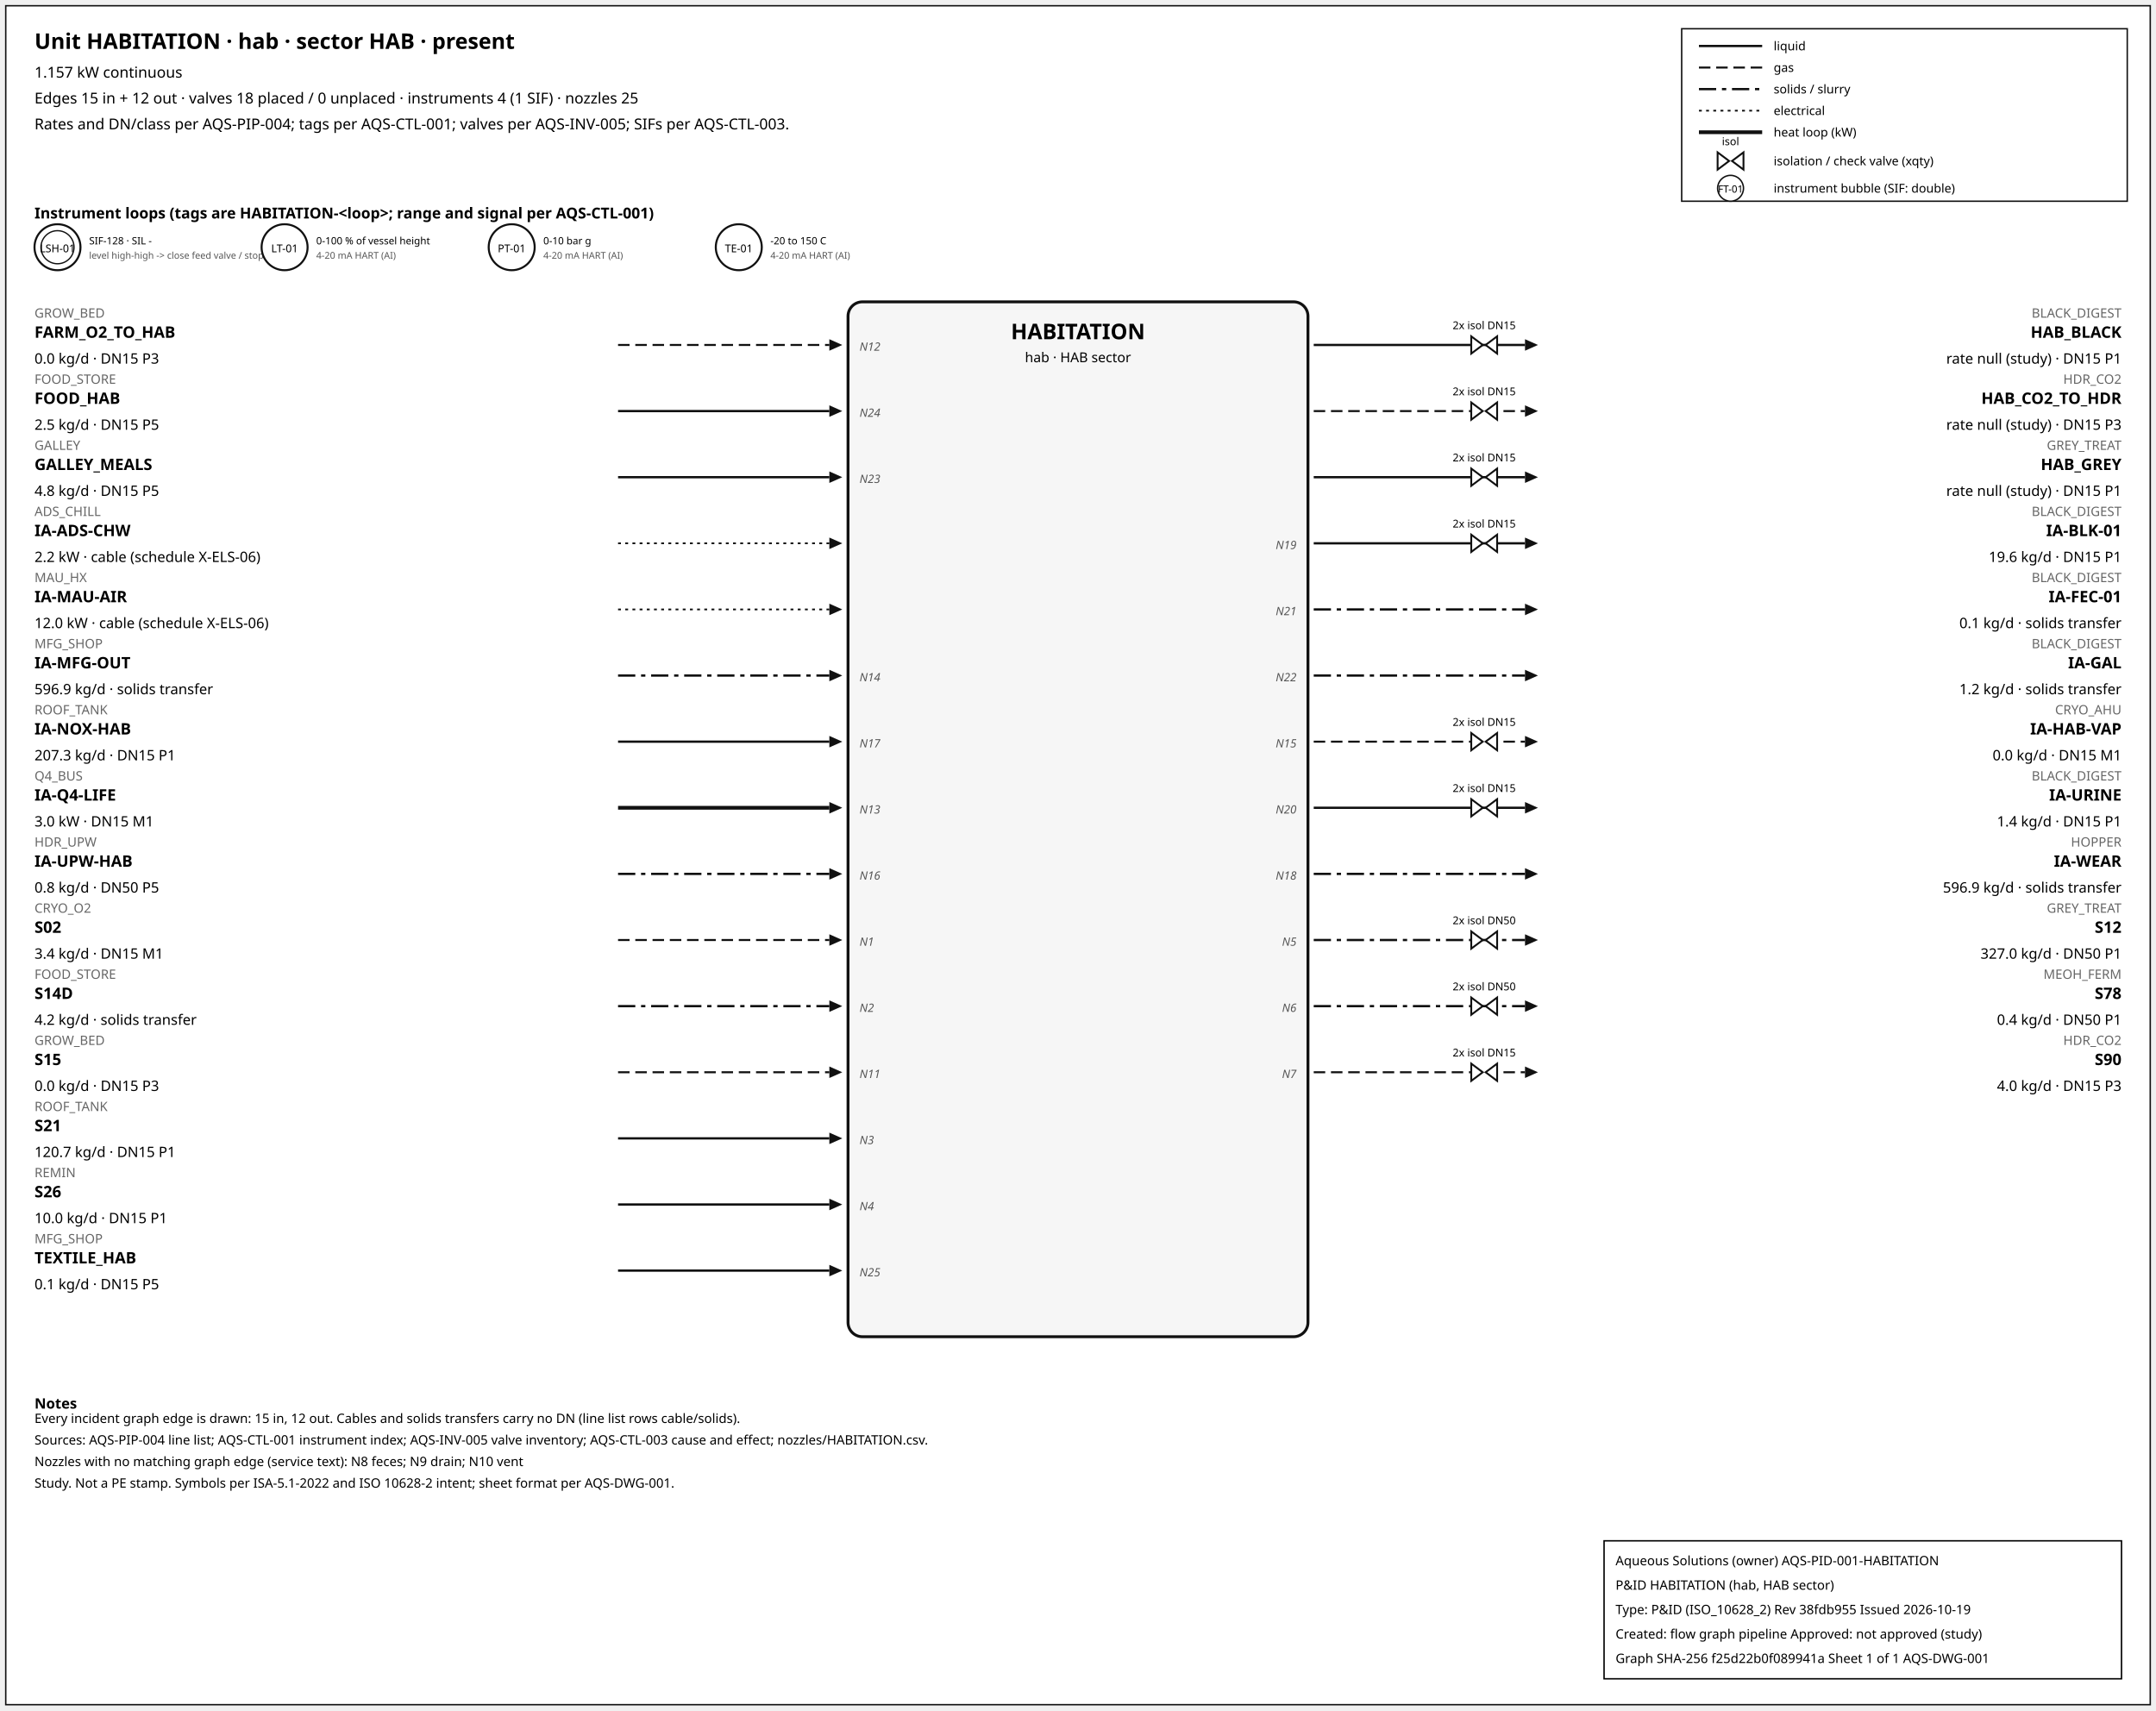
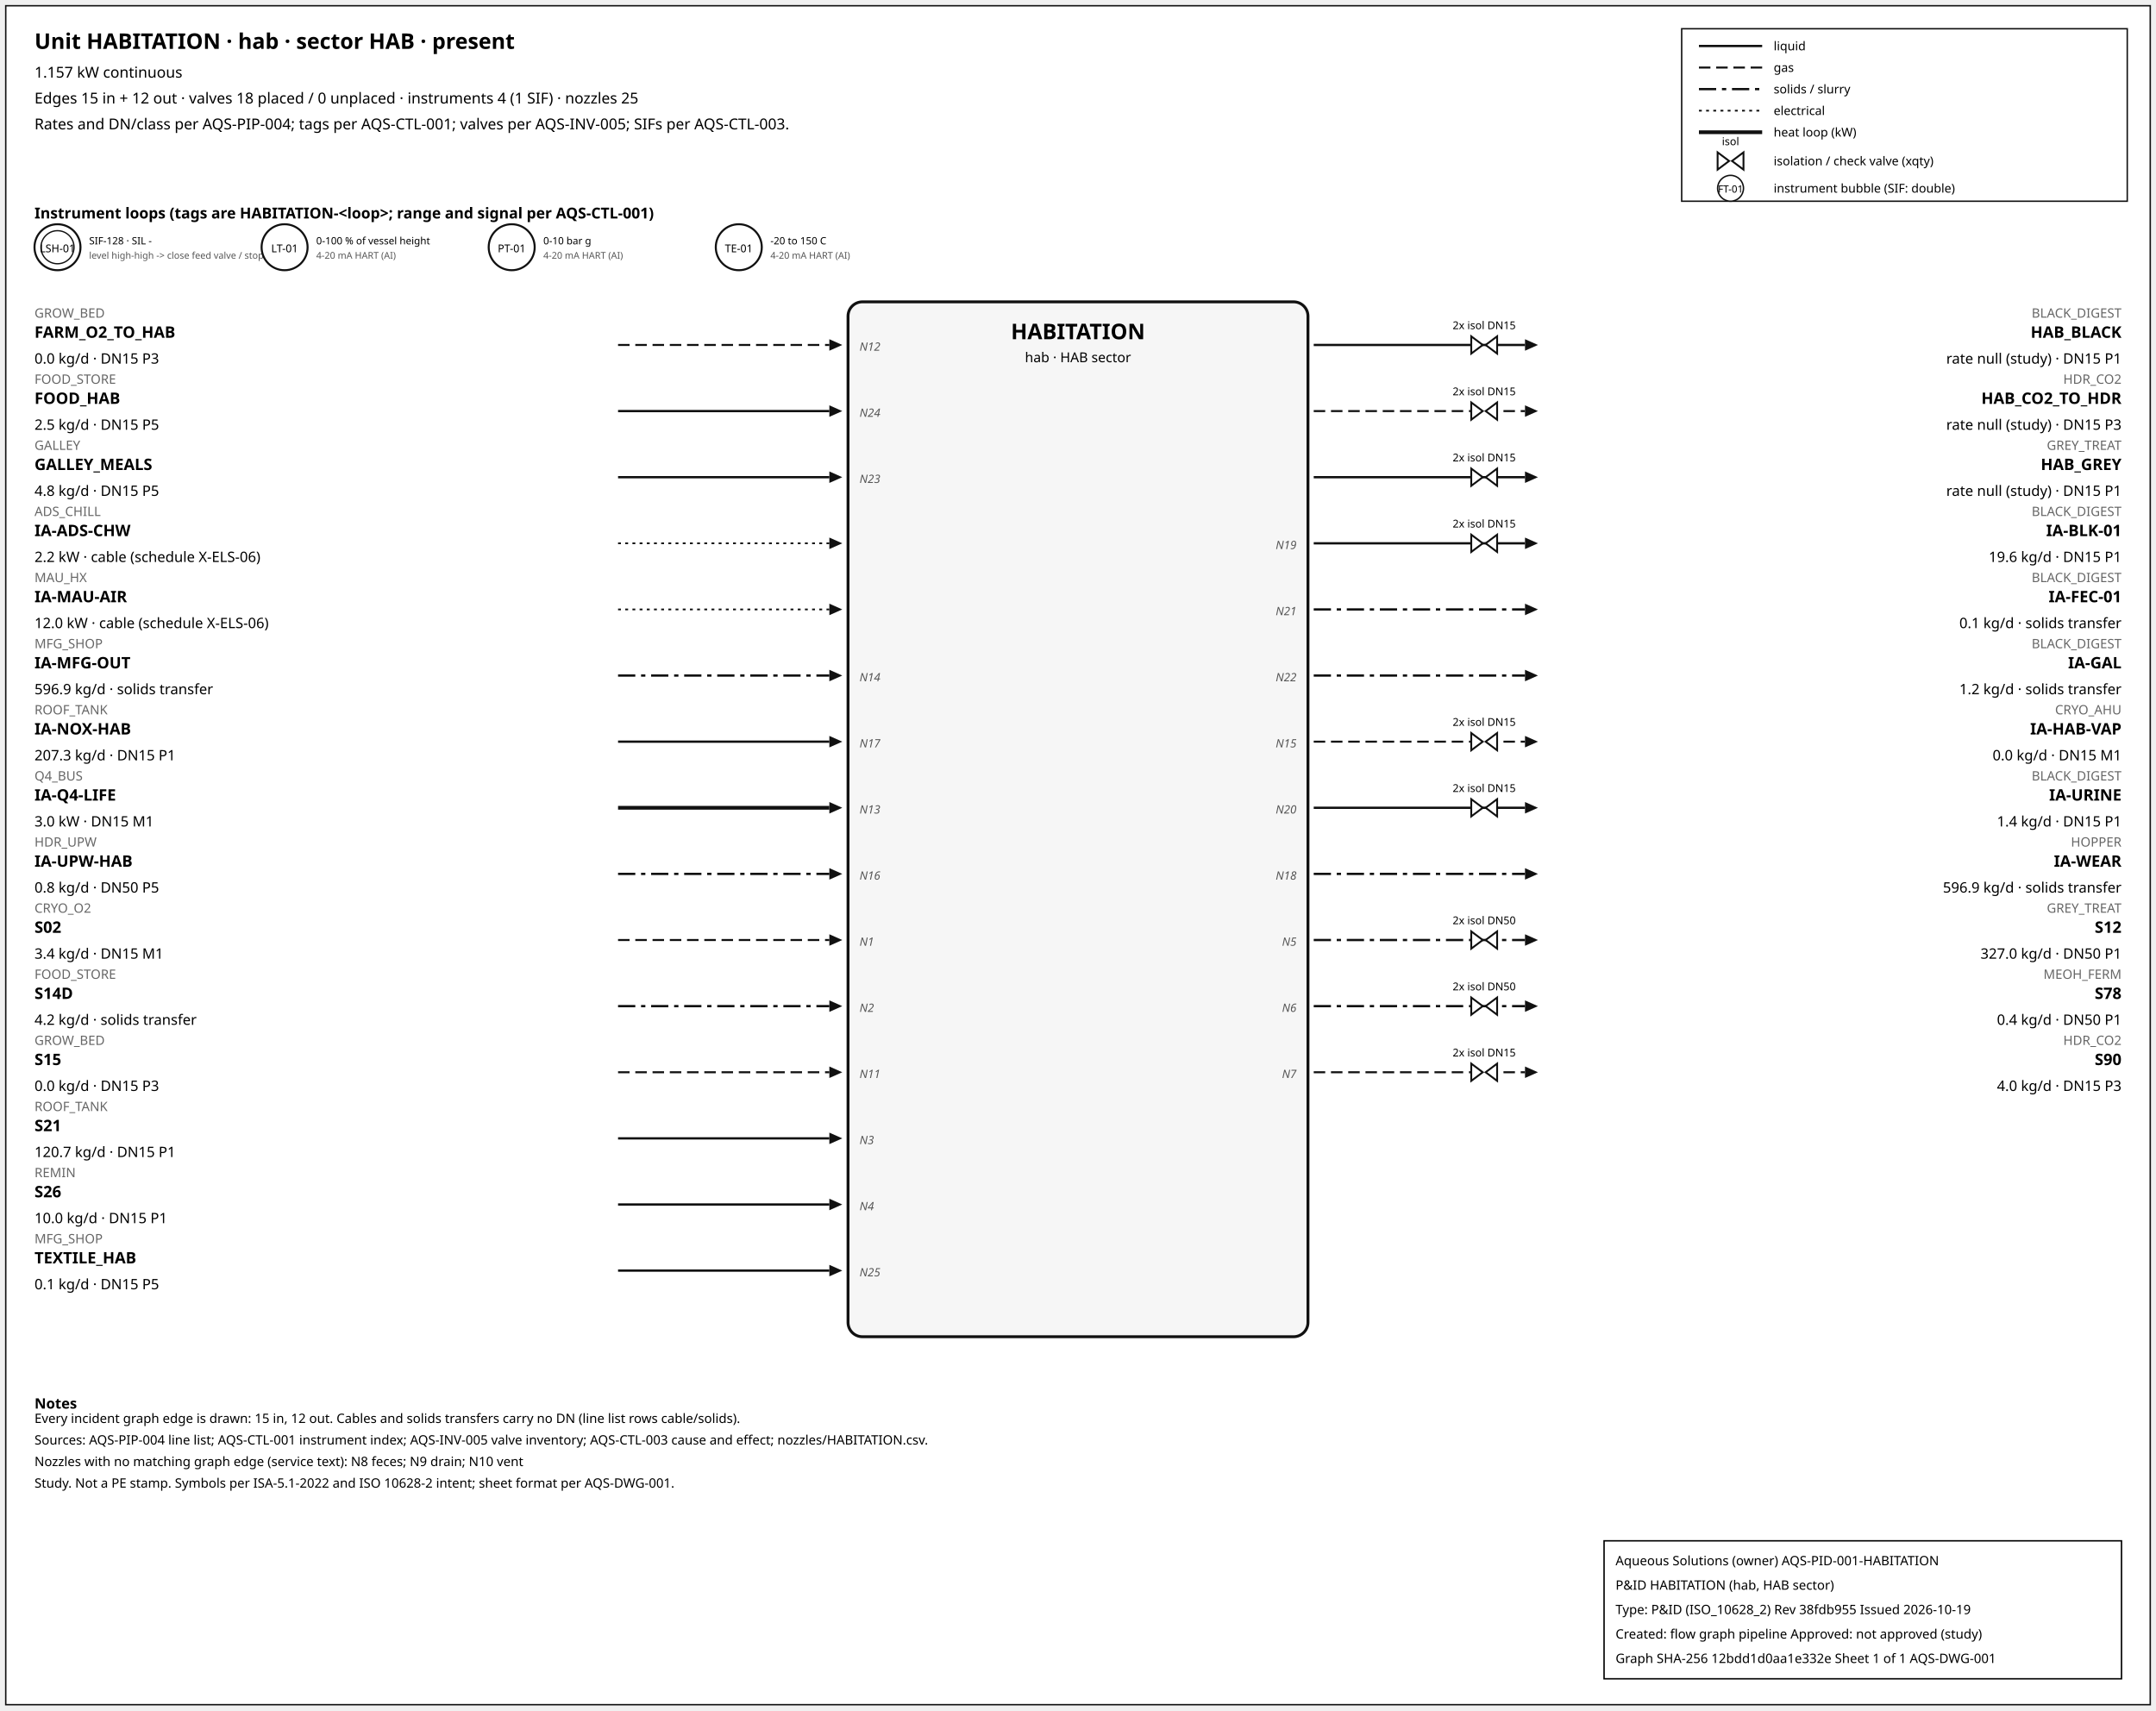
<svg xmlns="http://www.w3.org/2000/svg" width="1500" height="1190" font-family="sans-serif">
  <rect x="4" y="4" width="1492" height="1182" fill="white" stroke="#111" />
  <text x="24" y="34" font-size="15" font-weight="600">Unit HABITATION · hab · sector HAB · present</text>
  <text x="24" y="54" font-size="10.5">1.157 kW continuous</text>
  <text x="24" y="72" font-size="10.5">Edges 15 in + 12 out · valves 18 placed / 0 unplaced · instruments 4 (1 SIF) · nozzles 25</text>
  <text x="24" y="90" font-size="10.5">Rates and DN/class per AQS-PIP-004; tags per AQS-CTL-001; valves per AQS-INV-005; SIFs per AQS-CTL-003.</text>
  <rect x="1170" y="20" width="310" height="120" fill="white" stroke="#111" />
  <line x1="1182" y1="32" x2="1226" y2="32" stroke="#111" stroke-width="1.6" />
  <text x="1234" y="35" font-size="8.5">liquid</text>
  <line x1="1182" y1="47" x2="1226" y2="47" stroke="#111" stroke-width="1.4" stroke-dasharray="8,4" />
  <text x="1234" y="50" font-size="8.5">gas</text>
  <line x1="1182" y1="62" x2="1226" y2="62" stroke="#111" stroke-width="1.6" stroke-dasharray="12,4,3,4" />
  <text x="1234" y="65" font-size="8.5">solids / slurry</text>
  <line x1="1182" y1="77" x2="1226" y2="77" stroke="#111" stroke-width="1.2" stroke-dasharray="2,3" />
  <text x="1234" y="80" font-size="8.5">electrical</text>
  <line x1="1182" y1="92" x2="1226" y2="92" stroke="#111" stroke-width="2.6" />
  <text x="1234" y="95" font-size="8.5">heat loop (kW)</text>
  <path d="M 1195.0,106 L 1203.0,112 L 1195.0,118 Z M 1213.0,106 L 1205.0,112 L 1213.0,118 Z" fill="white" stroke="#111" stroke-width="1.3" />
  <text x="1204.0" y="101.0" font-size="7.5" text-anchor="middle">isol</text>
  <text x="1234" y="115" font-size="8.5">isolation / check valve (xqty)</text>
  <circle cx="1204" cy="131" r="9" fill="white" stroke="#111" />
  <text x="1204" y="134" font-size="7" text-anchor="middle">FT-01</text>
  <text x="1234" y="134" font-size="8.5">instrument bubble (SIF: double)</text>
  <text x="24" y="152" font-size="10.5" font-weight="600">Instrument loops (tags are HABITATION-&lt;loop&gt;; range and signal per AQS-CTL-001)</text>
  <circle cx="40" cy="172" r="16" fill="white" stroke="#111" stroke-width="1.4" />
  <circle cx="40" cy="172" r="11.5" fill="none" stroke="#111" stroke-width="0.9" />
  <text x="40" y="175.5" font-size="7.5" text-anchor="middle">LSH-01</text>
  <text x="62" y="170" font-size="7">SIF-128 · SIL -</text>
  <text x="62" y="180" font-size="6.5" fill="#555">level high-high -&gt; close feed valve / stop f</text>
  <circle cx="198" cy="172" r="16" fill="white" stroke="#111" stroke-width="1.4" />
  <text x="198" y="175.5" font-size="7.5" text-anchor="middle">LT-01</text>
  <text x="220" y="170" font-size="7">0-100 % of vessel height</text>
  <text x="220" y="180" font-size="6.5" fill="#555">4-20 mA HART (AI)</text>
  <circle cx="356" cy="172" r="16" fill="white" stroke="#111" stroke-width="1.4" />
  <text x="356" y="175.5" font-size="7.5" text-anchor="middle">PT-01</text>
  <text x="378" y="170" font-size="7">0-10 bar g</text>
  <text x="378" y="180" font-size="6.5" fill="#555">4-20 mA HART (AI)</text>
  <circle cx="514" cy="172" r="16" fill="white" stroke="#111" stroke-width="1.4" />
  <text x="514" y="175.5" font-size="7.5" text-anchor="middle">TE-01</text>
  <text x="536" y="170" font-size="7">-20 to 150 C</text>
  <text x="536" y="180" font-size="6.5" fill="#555">4-20 mA HART (AI)</text>
  <rect x="590" y="210" width="320" height="720" rx="10" fill="#f6f6f6" stroke="#111" stroke-width="2" />
  <text x="750.0" y="236" font-size="15" font-weight="700" text-anchor="middle">HABITATION</text>
  <text x="750.0" y="252" font-size="9.5" text-anchor="middle">hab · HAB sector</text>
  <line x1="430" y1="240" x2="577" y2="240" stroke="#111" stroke-width="1.4" stroke-dasharray="8,4" class="edge-in" />
  <polygon points="586,240 577,236 577,244" fill="#111" />
  <text x="24" y="221" font-size="9" fill="#666" text-anchor="start">GROW_BED</text>
  <text x="24" y="235" font-size="11" font-weight="600" text-anchor="start">FARM_O2_TO_HAB</text>
  <text x="24" y="253" font-size="10" text-anchor="start">0.0 kg/d · DN15 P3</text>
  <text x="598" y="244" font-size="8" font-style="italic" fill="#555" text-anchor="start">N12</text>
  <line x1="430" y1="286" x2="577" y2="286" stroke="#111" stroke-width="1.6" class="edge-in" />
  <polygon points="586,286 577,282 577,290" fill="#111" />
  <text x="24" y="267" font-size="9" fill="#666" text-anchor="start">FOOD_STORE</text>
  <text x="24" y="281" font-size="11" font-weight="600" text-anchor="start">FOOD_HAB</text>
  <text x="24" y="299" font-size="10" text-anchor="start">2.5 kg/d · DN15 P5</text>
  <text x="598" y="290" font-size="8" font-style="italic" fill="#555" text-anchor="start">N24</text>
  <line x1="430" y1="332" x2="577" y2="332" stroke="#111" stroke-width="1.6" class="edge-in" />
  <polygon points="586,332 577,328 577,336" fill="#111" />
  <text x="24" y="313" font-size="9" fill="#666" text-anchor="start">GALLEY</text>
  <text x="24" y="327" font-size="11" font-weight="600" text-anchor="start">GALLEY_MEALS</text>
  <text x="24" y="345" font-size="10" text-anchor="start">4.8 kg/d · DN15 P5</text>
  <text x="598" y="336" font-size="8" font-style="italic" fill="#555" text-anchor="start">N23</text>
  <line x1="430" y1="378" x2="577" y2="378" stroke="#111" stroke-width="1.2" stroke-dasharray="2,3" class="edge-in" />
  <polygon points="586,378 577,374 577,382" fill="#111" />
  <text x="24" y="359" font-size="9" fill="#666" text-anchor="start">ADS_CHILL</text>
  <text x="24" y="373" font-size="11" font-weight="600" text-anchor="start">IA-ADS-CHW</text>
  <text x="24" y="391" font-size="10" text-anchor="start">2.2 kW · cable (schedule X-ELS-06)</text>
  <line x1="430" y1="424" x2="577" y2="424" stroke="#111" stroke-width="1.2" stroke-dasharray="2,3" class="edge-in" />
  <polygon points="586,424 577,420 577,428" fill="#111" />
  <text x="24" y="405" font-size="9" fill="#666" text-anchor="start">MAU_HX</text>
  <text x="24" y="419" font-size="11" font-weight="600" text-anchor="start">IA-MAU-AIR</text>
  <text x="24" y="437" font-size="10" text-anchor="start">12.0 kW · cable (schedule X-ELS-06)</text>
  <line x1="430" y1="470" x2="577" y2="470" stroke="#111" stroke-width="1.6" stroke-dasharray="12,4,3,4" class="edge-in" />
  <polygon points="586,470 577,466 577,474" fill="#111" />
  <text x="24" y="451" font-size="9" fill="#666" text-anchor="start">MFG_SHOP</text>
  <text x="24" y="465" font-size="11" font-weight="600" text-anchor="start">IA-MFG-OUT</text>
  <text x="24" y="483" font-size="10" text-anchor="start">596.9 kg/d · solids transfer</text>
  <text x="598" y="474" font-size="8" font-style="italic" fill="#555" text-anchor="start">N14</text>
  <line x1="430" y1="516" x2="577" y2="516" stroke="#111" stroke-width="1.6" class="edge-in" />
  <polygon points="586,516 577,512 577,520" fill="#111" />
  <text x="24" y="497" font-size="9" fill="#666" text-anchor="start">ROOF_TANK</text>
  <text x="24" y="511" font-size="11" font-weight="600" text-anchor="start">IA-NOX-HAB</text>
  <text x="24" y="529" font-size="10" text-anchor="start">207.3 kg/d · DN15 P1</text>
  <text x="598" y="520" font-size="8" font-style="italic" fill="#555" text-anchor="start">N17</text>
  <line x1="430" y1="562" x2="577" y2="562" stroke="#111" stroke-width="2.6" class="edge-in" />
  <polygon points="586,562 577,558 577,566" fill="#111" />
  <text x="24" y="543" font-size="9" fill="#666" text-anchor="start">Q4_BUS</text>
  <text x="24" y="557" font-size="11" font-weight="600" text-anchor="start">IA-Q4-LIFE</text>
  <text x="24" y="575" font-size="10" text-anchor="start">3.0 kW · DN15 M1</text>
  <text x="598" y="566" font-size="8" font-style="italic" fill="#555" text-anchor="start">N13</text>
  <line x1="430" y1="608" x2="577" y2="608" stroke="#111" stroke-width="1.6" stroke-dasharray="12,4,3,4" class="edge-in" />
  <polygon points="586,608 577,604 577,612" fill="#111" />
  <text x="24" y="589" font-size="9" fill="#666" text-anchor="start">HDR_UPW</text>
  <text x="24" y="603" font-size="11" font-weight="600" text-anchor="start">IA-UPW-HAB</text>
  <text x="24" y="621" font-size="10" text-anchor="start">0.8 kg/d · DN50 P5</text>
  <text x="598" y="612" font-size="8" font-style="italic" fill="#555" text-anchor="start">N16</text>
  <line x1="430" y1="654" x2="577" y2="654" stroke="#111" stroke-width="1.4" stroke-dasharray="8,4" class="edge-in" />
  <polygon points="586,654 577,650 577,658" fill="#111" />
  <text x="24" y="635" font-size="9" fill="#666" text-anchor="start">CRYO_O2</text>
  <text x="24" y="649" font-size="11" font-weight="600" text-anchor="start">S02</text>
  <text x="24" y="667" font-size="10" text-anchor="start">3.4 kg/d · DN15 M1</text>
  <text x="598" y="658" font-size="8" font-style="italic" fill="#555" text-anchor="start">N1</text>
  <line x1="430" y1="700" x2="577" y2="700" stroke="#111" stroke-width="1.6" stroke-dasharray="12,4,3,4" class="edge-in" />
  <polygon points="586,700 577,696 577,704" fill="#111" />
  <text x="24" y="681" font-size="9" fill="#666" text-anchor="start">FOOD_STORE</text>
  <text x="24" y="695" font-size="11" font-weight="600" text-anchor="start">S14D</text>
  <text x="24" y="713" font-size="10" text-anchor="start">4.2 kg/d · solids transfer</text>
  <text x="598" y="704" font-size="8" font-style="italic" fill="#555" text-anchor="start">N2</text>
  <line x1="430" y1="746" x2="577" y2="746" stroke="#111" stroke-width="1.4" stroke-dasharray="8,4" class="edge-in" />
  <polygon points="586,746 577,742 577,750" fill="#111" />
  <text x="24" y="727" font-size="9" fill="#666" text-anchor="start">GROW_BED</text>
  <text x="24" y="741" font-size="11" font-weight="600" text-anchor="start">S15</text>
  <text x="24" y="759" font-size="10" text-anchor="start">0.0 kg/d · DN15 P3</text>
  <text x="598" y="750" font-size="8" font-style="italic" fill="#555" text-anchor="start">N11</text>
  <line x1="430" y1="792" x2="577" y2="792" stroke="#111" stroke-width="1.6" class="edge-in" />
  <polygon points="586,792 577,788 577,796" fill="#111" />
  <text x="24" y="773" font-size="9" fill="#666" text-anchor="start">ROOF_TANK</text>
  <text x="24" y="787" font-size="11" font-weight="600" text-anchor="start">S21</text>
  <text x="24" y="805" font-size="10" text-anchor="start">120.7 kg/d · DN15 P1</text>
  <text x="598" y="796" font-size="8" font-style="italic" fill="#555" text-anchor="start">N3</text>
  <line x1="430" y1="838" x2="577" y2="838" stroke="#111" stroke-width="1.6" class="edge-in" />
  <polygon points="586,838 577,834 577,842" fill="#111" />
  <text x="24" y="819" font-size="9" fill="#666" text-anchor="start">REMIN</text>
  <text x="24" y="833" font-size="11" font-weight="600" text-anchor="start">S26</text>
  <text x="24" y="851" font-size="10" text-anchor="start">10.0 kg/d · DN15 P1</text>
  <text x="598" y="842" font-size="8" font-style="italic" fill="#555" text-anchor="start">N4</text>
  <line x1="430" y1="884" x2="577" y2="884" stroke="#111" stroke-width="1.6" class="edge-in" />
  <polygon points="586,884 577,880 577,888" fill="#111" />
  <text x="24" y="865" font-size="9" fill="#666" text-anchor="start">MFG_SHOP</text>
  <text x="24" y="879" font-size="11" font-weight="600" text-anchor="start">TEXTILE_HAB</text>
  <text x="24" y="897" font-size="10" text-anchor="start">0.1 kg/d · DN15 P5</text>
  <text x="598" y="888" font-size="8" font-style="italic" fill="#555" text-anchor="start">N25</text>
  <line x1="914" y1="240" x2="1061" y2="240" stroke="#111" stroke-width="1.6" class="edge-out" />
  <polygon points="1070,240 1061,236 1061,244" fill="#111" />
  <text x="1476" y="221" font-size="9" fill="#666" text-anchor="end">BLACK_DIGEST</text>
  <text x="1476" y="235" font-size="11" font-weight="600" text-anchor="end">HAB_BLACK</text>
  <text x="1476" y="253" font-size="10" text-anchor="end">rate null (study) · DN15 P1</text>
  <path d="M 1023.6,234 L 1031.6,240 L 1023.6,246 Z M 1041.6,234 L 1033.6,240 L 1041.6,246 Z" fill="white" stroke="#111" stroke-width="1.3" />
  <text x="1032.6" y="229.0" font-size="7.5" text-anchor="middle">2x isol DN15</text>
  <line x1="914" y1="286" x2="1061" y2="286" stroke="#111" stroke-width="1.4" stroke-dasharray="8,4" class="edge-out" />
  <polygon points="1070,286 1061,282 1061,290" fill="#111" />
  <text x="1476" y="267" font-size="9" fill="#666" text-anchor="end">HDR_CO2</text>
  <text x="1476" y="281" font-size="11" font-weight="600" text-anchor="end">HAB_CO2_TO_HDR</text>
  <text x="1476" y="299" font-size="10" text-anchor="end">rate null (study) · DN15 P3</text>
  <path d="M 1023.6,280 L 1031.6,286 L 1023.6,292 Z M 1041.6,280 L 1033.6,286 L 1041.6,292 Z" fill="white" stroke="#111" stroke-width="1.3" />
  <text x="1032.6" y="275.0" font-size="7.5" text-anchor="middle">2x isol DN15</text>
  <line x1="914" y1="332" x2="1061" y2="332" stroke="#111" stroke-width="1.6" class="edge-out" />
  <polygon points="1070,332 1061,328 1061,336" fill="#111" />
  <text x="1476" y="313" font-size="9" fill="#666" text-anchor="end">GREY_TREAT</text>
  <text x="1476" y="327" font-size="11" font-weight="600" text-anchor="end">HAB_GREY</text>
  <text x="1476" y="345" font-size="10" text-anchor="end">rate null (study) · DN15 P1</text>
  <path d="M 1023.6,326 L 1031.6,332 L 1023.6,338 Z M 1041.6,326 L 1033.6,332 L 1041.6,338 Z" fill="white" stroke="#111" stroke-width="1.3" />
  <text x="1032.6" y="321.0" font-size="7.5" text-anchor="middle">2x isol DN15</text>
  <line x1="914" y1="378" x2="1061" y2="378" stroke="#111" stroke-width="1.6" class="edge-out" />
  <polygon points="1070,378 1061,374 1061,382" fill="#111" />
  <text x="1476" y="359" font-size="9" fill="#666" text-anchor="end">BLACK_DIGEST</text>
  <text x="1476" y="373" font-size="11" font-weight="600" text-anchor="end">IA-BLK-01</text>
  <text x="1476" y="391" font-size="10" text-anchor="end">19.6 kg/d · DN15 P1</text>
  <text x="902" y="382" font-size="8" font-style="italic" fill="#555" text-anchor="end">N19</text>
  <path d="M 1023.6,372 L 1031.6,378 L 1023.6,384 Z M 1041.6,372 L 1033.6,378 L 1041.6,384 Z" fill="white" stroke="#111" stroke-width="1.3" />
  <text x="1032.6" y="367.0" font-size="7.5" text-anchor="middle">2x isol DN15</text>
  <line x1="914" y1="424" x2="1061" y2="424" stroke="#111" stroke-width="1.6" stroke-dasharray="12,4,3,4" class="edge-out" />
  <polygon points="1070,424 1061,420 1061,428" fill="#111" />
  <text x="1476" y="405" font-size="9" fill="#666" text-anchor="end">BLACK_DIGEST</text>
  <text x="1476" y="419" font-size="11" font-weight="600" text-anchor="end">IA-FEC-01</text>
  <text x="1476" y="437" font-size="10" text-anchor="end">0.1 kg/d · solids transfer</text>
  <text x="902" y="428" font-size="8" font-style="italic" fill="#555" text-anchor="end">N21</text>
  <line x1="914" y1="470" x2="1061" y2="470" stroke="#111" stroke-width="1.6" stroke-dasharray="12,4,3,4" class="edge-out" />
  <polygon points="1070,470 1061,466 1061,474" fill="#111" />
  <text x="1476" y="451" font-size="9" fill="#666" text-anchor="end">BLACK_DIGEST</text>
  <text x="1476" y="465" font-size="11" font-weight="600" text-anchor="end">IA-GAL</text>
  <text x="1476" y="483" font-size="10" text-anchor="end">1.2 kg/d · solids transfer</text>
  <text x="902" y="474" font-size="8" font-style="italic" fill="#555" text-anchor="end">N22</text>
  <line x1="914" y1="516" x2="1061" y2="516" stroke="#111" stroke-width="1.4" stroke-dasharray="8,4" class="edge-out" />
  <polygon points="1070,516 1061,512 1061,520" fill="#111" />
  <text x="1476" y="497" font-size="9" fill="#666" text-anchor="end">CRYO_AHU</text>
  <text x="1476" y="511" font-size="11" font-weight="600" text-anchor="end">IA-HAB-VAP</text>
  <text x="1476" y="529" font-size="10" text-anchor="end">0.0 kg/d · DN15 M1</text>
  <text x="902" y="520" font-size="8" font-style="italic" fill="#555" text-anchor="end">N15</text>
  <path d="M 1023.6,510 L 1031.6,516 L 1023.6,522 Z M 1041.6,510 L 1033.6,516 L 1041.6,522 Z" fill="white" stroke="#111" stroke-width="1.3" />
  <text x="1032.6" y="505.0" font-size="7.5" text-anchor="middle">2x isol DN15</text>
  <line x1="914" y1="562" x2="1061" y2="562" stroke="#111" stroke-width="1.6" class="edge-out" />
  <polygon points="1070,562 1061,558 1061,566" fill="#111" />
  <text x="1476" y="543" font-size="9" fill="#666" text-anchor="end">BLACK_DIGEST</text>
  <text x="1476" y="557" font-size="11" font-weight="600" text-anchor="end">IA-URINE</text>
  <text x="1476" y="575" font-size="10" text-anchor="end">1.4 kg/d · DN15 P1</text>
  <text x="902" y="566" font-size="8" font-style="italic" fill="#555" text-anchor="end">N20</text>
  <path d="M 1023.6,556 L 1031.6,562 L 1023.6,568 Z M 1041.6,556 L 1033.6,562 L 1041.6,568 Z" fill="white" stroke="#111" stroke-width="1.3" />
  <text x="1032.6" y="551.0" font-size="7.5" text-anchor="middle">2x isol DN15</text>
  <line x1="914" y1="608" x2="1061" y2="608" stroke="#111" stroke-width="1.6" stroke-dasharray="12,4,3,4" class="edge-out" />
  <polygon points="1070,608 1061,604 1061,612" fill="#111" />
  <text x="1476" y="589" font-size="9" fill="#666" text-anchor="end">HOPPER</text>
  <text x="1476" y="603" font-size="11" font-weight="600" text-anchor="end">IA-WEAR</text>
  <text x="1476" y="621" font-size="10" text-anchor="end">596.9 kg/d · solids transfer</text>
  <text x="902" y="612" font-size="8" font-style="italic" fill="#555" text-anchor="end">N18</text>
  <line x1="914" y1="654" x2="1061" y2="654" stroke="#111" stroke-width="1.6" stroke-dasharray="12,4,3,4" class="edge-out" />
  <polygon points="1070,654 1061,650 1061,658" fill="#111" />
  <text x="1476" y="635" font-size="9" fill="#666" text-anchor="end">GREY_TREAT</text>
  <text x="1476" y="649" font-size="11" font-weight="600" text-anchor="end">S12</text>
  <text x="1476" y="667" font-size="10" text-anchor="end">327.0 kg/d · DN50 P1</text>
  <text x="902" y="658" font-size="8" font-style="italic" fill="#555" text-anchor="end">N5</text>
  <path d="M 1023.6,648 L 1031.6,654 L 1023.6,660 Z M 1041.6,648 L 1033.6,654 L 1041.6,660 Z" fill="white" stroke="#111" stroke-width="1.3" />
  <text x="1032.6" y="643.0" font-size="7.5" text-anchor="middle">2x isol DN50</text>
  <line x1="914" y1="700" x2="1061" y2="700" stroke="#111" stroke-width="1.6" stroke-dasharray="12,4,3,4" class="edge-out" />
  <polygon points="1070,700 1061,696 1061,704" fill="#111" />
  <text x="1476" y="681" font-size="9" fill="#666" text-anchor="end">MEOH_FERM</text>
  <text x="1476" y="695" font-size="11" font-weight="600" text-anchor="end">S78</text>
  <text x="1476" y="713" font-size="10" text-anchor="end">0.4 kg/d · DN50 P1</text>
  <text x="902" y="704" font-size="8" font-style="italic" fill="#555" text-anchor="end">N6</text>
  <path d="M 1023.6,694 L 1031.6,700 L 1023.6,706 Z M 1041.6,694 L 1033.6,700 L 1041.6,706 Z" fill="white" stroke="#111" stroke-width="1.3" />
  <text x="1032.6" y="689.0" font-size="7.5" text-anchor="middle">2x isol DN50</text>
  <line x1="914" y1="746" x2="1061" y2="746" stroke="#111" stroke-width="1.4" stroke-dasharray="8,4" class="edge-out" />
  <polygon points="1070,746 1061,742 1061,750" fill="#111" />
  <text x="1476" y="727" font-size="9" fill="#666" text-anchor="end">HDR_CO2</text>
  <text x="1476" y="741" font-size="11" font-weight="600" text-anchor="end">S90</text>
  <text x="1476" y="759" font-size="10" text-anchor="end">4.0 kg/d · DN15 P3</text>
  <text x="902" y="750" font-size="8" font-style="italic" fill="#555" text-anchor="end">N7</text>
  <path d="M 1023.6,740 L 1031.6,746 L 1023.6,752 Z M 1041.6,740 L 1033.6,746 L 1041.6,752 Z" fill="white" stroke="#111" stroke-width="1.3" />
  <text x="1032.6" y="735.0" font-size="7.5" text-anchor="middle">2x isol DN15</text>
  <text x="24" y="980" font-size="10" font-weight="600">Notes</text>
  <text x="24" y="990" font-size="9">Every incident graph edge is drawn: 15 in, 12 out. Cables and solids transfers carry no DN (line list rows cable/solids).</text>
  <text x="24" y="1005" font-size="9">Sources: AQS-PIP-004 line list; AQS-CTL-001 instrument index; AQS-INV-005 valve inventory; AQS-CTL-003 cause and effect; nozzles/HABITATION.csv.</text>
  <text x="24" y="1020" font-size="9">Nozzles with no matching graph edge (service text): N8 feces; N9 drain; N10 vent</text>
  <text x="24" y="1035" font-size="9">Study. Not a PE stamp. Symbols per ISA-5.1-2022 and ISO 10628-2 intent; sheet format per AQS-DWG-001.</text>
  <g id="aqs-title-block">
    <rect x="1116" y="1072" width="360" height="96" fill="white" stroke="black" stroke-width="1" />
    <text x="1124" y="1089" font-size="9">Aqueous Solutions (owner)   AQS-PID-001-HABITATION</text>
    <text x="1124" y="1106" font-size="9">P&amp;ID HABITATION (hab, HAB sector)</text>
    <text x="1124" y="1123" font-size="9">Type: P&amp;ID (ISO_10628_2)   Rev 38fdb955   Issued 2026-10-19</text>
    <text x="1124" y="1140" font-size="9">Created: flow graph pipeline   Approved: not approved (study)</text>
-     <text x="1124" y="1157" font-size="9">Graph SHA-256 f25d22b0f089941a   Sheet 1 of 1   AQS-DWG-001</text>
+     <text x="1124" y="1157" font-size="9">Graph SHA-256 12bdd1d0aa1e332e   Sheet 1 of 1   AQS-DWG-001</text>
  </g>
</svg>
